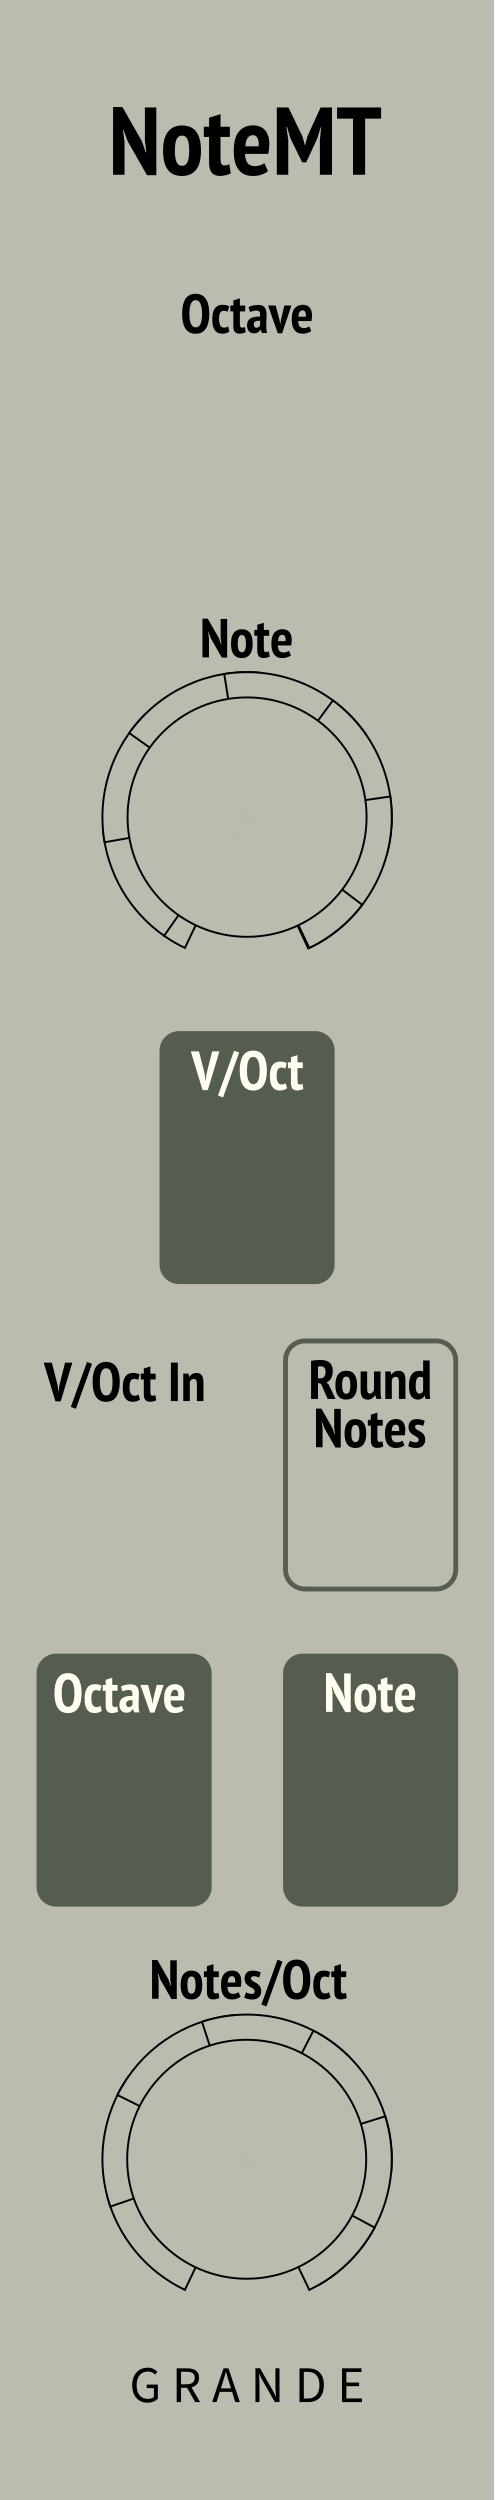
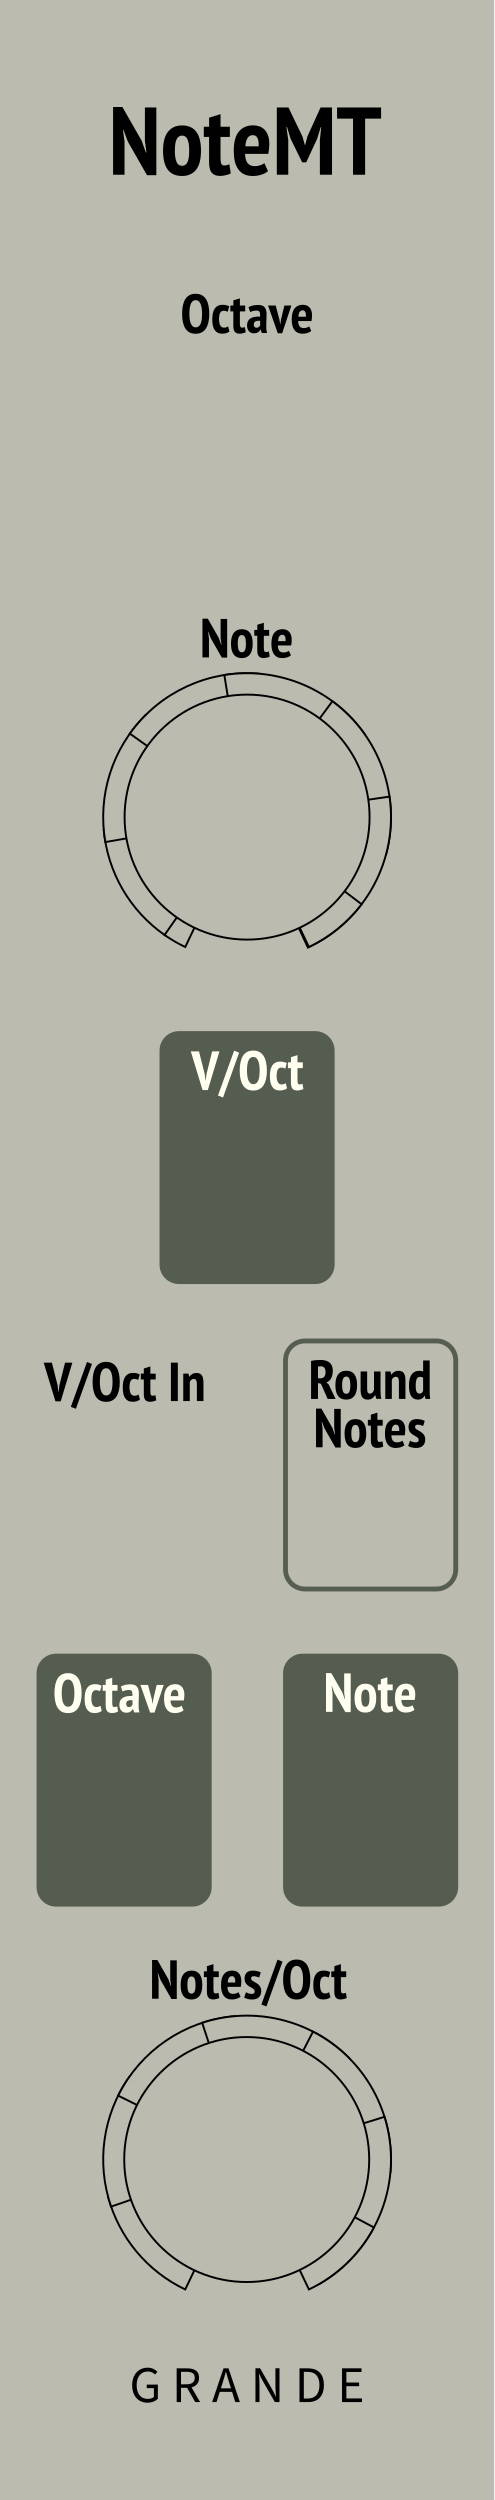
<svg xmlns="http://www.w3.org/2000/svg" id="svg8" version="1.1" viewBox="0 0 25.4 128.5" height="128.5mm" width="25.4mm">
  <defs id="defs2" />
  <g transform="translate(0,-168.5)" id="layer1" style="display:inline">
    <rect style="display:inline;opacity:1;fill:#bbbbb0;fill-opacity:1;stroke:none;stroke-width:1.131;stroke-miterlimit:4;stroke-dasharray:none" id="rect838" width="25.4" height="128.5" x="-1.3877788e-16" y="168.5" />
    <rect rx="1" ry="1" y="221.5" x="8.2" height="13" width="9" id="rect912" style="fill:#555d50;fill-opacity:1;stroke:none;stroke-width:0.829;stroke-opacity:0.25" />
    <text xml:space="preserve" style="font-weight:bold;font-stretch:condensed;font-size:2.822px;line-height:1.25;font-family:'PT Sans Narrow';-inkscape-font-specification:'PT Sans Narrow, Bold Condensed';stroke-width:0.265" x="2.053" y="233.737" id="text64">
      <tspan id="tspan62" x="2.053" y="233.737" style="stroke-width:0.265" />
    </text>
    <rect rx="1" ry="1" y="253.5" x="1.88" height="13" width="9" id="rect919" style="fill:#555d50;fill-opacity:1;stroke:none;stroke-width:0.829;stroke-opacity:0.25" />
    <g aria-label="Octave" id="text944" style="font-weight:bold;font-stretch:condensed;font-size:2.822px;line-height:1.25;font-family:'PT Sans Narrow';-inkscape-font-specification:'PT Sans Narrow, Bold Condensed';text-align:center;text-anchor:middle;stroke-width:0.265" transform="translate(7.62,1.36146)">
      <path d="m 1.741,183.266 q 0,-0.502 0.172,-0.765 0.172,-0.262 0.525,-0.262 0.183,0 0.316,0.073 0.133,0.071 0.217,0.206 0.085,0.133 0.124,0.325 0.042,0.189 0.042,0.423 0,0.502 -0.178,0.765 -0.175,0.262 -0.522,0.262 -0.186,0 -0.319,-0.071 -0.13,-0.073 -0.214,-0.206 -0.085,-0.135 -0.124,-0.325 -0.04,-0.192 -0.04,-0.426 z m 0.373,0 q 0,0.15 0.017,0.279 0.017,0.127 0.056,0.22 0.04,0.093 0.099,0.147 0.062,0.054 0.152,0.054 0.164,0 0.246,-0.167 0.082,-0.167 0.082,-0.533 0,-0.144 -0.017,-0.271 -0.017,-0.13 -0.056,-0.223 -0.037,-0.096 -0.099,-0.15 -0.062,-0.056 -0.155,-0.056 -0.325,0 -0.325,0.7 z" style="stroke-width:0.265" id="path974" />
      <path d="m 4.174,184.177 q -0.071,0.056 -0.169,0.085 -0.099,0.028 -0.198,0.028 -0.144,0 -0.243,-0.051 -0.096,-0.054 -0.158,-0.15 -0.062,-0.099 -0.09,-0.234 -0.025,-0.138 -0.025,-0.308 0,-0.37 0.133,-0.556 0.133,-0.186 0.389,-0.186 0.127,0 0.206,0.023 0.082,0.023 0.144,0.056 l -0.079,0.279 q -0.051,-0.025 -0.099,-0.037 -0.045,-0.014 -0.11,-0.014 -0.119,0 -0.178,0.104 -0.059,0.102 -0.059,0.33 0,0.192 0.059,0.313 0.062,0.121 0.195,0.121 0.071,0 0.119,-0.017 0.051,-0.02 0.093,-0.048 z" style="stroke-width:0.265" id="path976" />
      <path d="m 4.219,182.843 h 0.155 v -0.265 l 0.336,-0.104 v 0.37 h 0.274 v 0.299 H 4.71 v 0.615 q 0,0.121 0.023,0.172 0.025,0.051 0.087,0.051 0.042,0 0.076,-0.008 0.034,-0.008 0.073,-0.025 l 0.042,0.268 q -0.062,0.031 -0.144,0.051 -0.082,0.023 -0.172,0.023 -0.161,0 -0.243,-0.093 -0.079,-0.093 -0.079,-0.313 v -0.739 H 4.219 Z" style="stroke-width:0.265" id="path978" />
      <path d="m 5.153,182.927 q 0.085,-0.051 0.212,-0.082 0.127,-0.031 0.288,-0.031 0.24,0 0.333,0.124 0.096,0.124 0.096,0.353 0,0.133 -0.008,0.262 -0.006,0.127 -0.008,0.251 -0.003,0.121 0.003,0.237 0.008,0.113 0.04,0.214 H 5.834 l -0.054,-0.172 h -0.011 q -0.045,0.082 -0.127,0.135 -0.082,0.054 -0.206,0.054 -0.167,0 -0.262,-0.11 -0.096,-0.113 -0.096,-0.299 0,-0.254 0.181,-0.361 0.181,-0.107 0.488,-0.09 0.014,-0.164 -0.023,-0.237 -0.034,-0.073 -0.15,-0.073 -0.085,0 -0.175,0.02 -0.09,0.02 -0.161,0.056 z m 0.404,1.058 q 0.076,0 0.124,-0.037 0.048,-0.04 0.071,-0.085 v -0.234 q -0.065,-0.008 -0.124,-0.003 -0.059,0.006 -0.104,0.025 -0.045,0.02 -0.073,0.059 -0.025,0.037 -0.025,0.096 0,0.087 0.034,0.133 0.037,0.045 0.099,0.045 z" style="stroke-width:0.265" id="path980" />
      <path d="m 6.745,183.579 0.034,0.223 h 0.011 l 0.031,-0.226 0.175,-0.734 h 0.361 l -0.474,1.425 H 6.658 L 6.158,182.843 h 0.392 z" style="stroke-width:0.265" id="path982" />
      <path d="m 8.379,184.149 q -0.071,0.062 -0.192,0.102 -0.121,0.04 -0.254,0.04 -0.147,0 -0.254,-0.051 -0.104,-0.051 -0.172,-0.147 -0.068,-0.096 -0.102,-0.231 -0.031,-0.138 -0.031,-0.313 0,-0.381 0.15,-0.562 0.152,-0.183 0.421,-0.183 0.09,0 0.175,0.028 0.085,0.025 0.15,0.09 0.068,0.062 0.107,0.169 0.042,0.104 0.042,0.265 0,0.062 -0.008,0.133 -0.006,0.071 -0.02,0.152 H 7.705 q 0.006,0.175 0.073,0.268 0.068,0.093 0.217,0.093 0.09,0 0.164,-0.028 0.076,-0.028 0.116,-0.059 z m -0.44,-1.058 q -0.107,0 -0.161,0.087 -0.054,0.085 -0.062,0.24 H 8.105 q 0.008,-0.161 -0.034,-0.243 -0.042,-0.085 -0.133,-0.085 z" style="stroke-width:0.265" id="path984" />
    </g>
    <g transform="translate(7.62,4.29391)" aria-label="Note" id="text948" style="font-weight:bold;font-stretch:condensed;font-size:2.822px;line-height:1.25;font-family:'PT Sans Narrow';-inkscape-font-specification:'PT Sans Narrow, Bold Condensed';text-align:center;text-anchor:middle;stroke-width:0.265">
      <path d="m 3.22,197.025 -0.13,-0.347 h -0.014 l 0.045,0.341 v 0.976 H 2.786 v -1.99 h 0.274 l 0.567,0.993 0.121,0.341 h 0.017 l -0.045,-0.336 v -0.985 h 0.336 v 1.99 H 3.782 Z" style="stroke-width:0.265" id="path987" />
      <path d="m 4.253,197.29 q 0,-0.375 0.147,-0.559 0.147,-0.183 0.409,-0.183 0.282,0 0.421,0.186 0.138,0.186 0.138,0.556 0,0.378 -0.147,0.562 -0.147,0.181 -0.412,0.181 -0.556,0 -0.556,-0.742 z m 0.347,0 q 0,0.212 0.048,0.327 0.048,0.116 0.161,0.116 0.107,0 0.158,-0.099 0.054,-0.102 0.054,-0.344 0,-0.217 -0.048,-0.33 -0.048,-0.113 -0.164,-0.113 -0.099,0 -0.155,0.102 -0.054,0.099 -0.054,0.341 z" style="stroke-width:0.265" id="path989" />
      <path d="m 5.45,196.585 h 0.155 v -0.265 l 0.336,-0.104 v 0.37 h 0.274 v 0.299 H 5.941 v 0.615 q 0,0.121 0.023,0.172 0.025,0.051 0.087,0.051 0.042,0 0.076,-0.008 0.034,-0.008 0.073,-0.025 l 0.042,0.268 q -0.062,0.031 -0.144,0.051 -0.082,0.023 -0.172,0.023 -0.161,0 -0.243,-0.093 -0.079,-0.093 -0.079,-0.313 V 196.884 H 5.45 Z" style="stroke-width:0.265" id="path991" />
      <path d="m 7.335,197.891 q -0.071,0.062 -0.192,0.102 -0.121,0.04 -0.254,0.04 -0.147,0 -0.254,-0.051 -0.104,-0.051 -0.172,-0.147 -0.068,-0.096 -0.102,-0.231 -0.031,-0.138 -0.031,-0.313 0,-0.381 0.15,-0.562 0.152,-0.183 0.421,-0.183 0.09,0 0.175,0.028 0.085,0.025 0.15,0.09 0.068,0.062 0.107,0.169 0.042,0.104 0.042,0.265 0,0.062 -0.008,0.133 -0.006,0.071 -0.02,0.152 H 6.66 q 0.006,0.175 0.073,0.268 0.068,0.093 0.217,0.093 0.09,0 0.164,-0.028 0.076,-0.028 0.116,-0.059 z M 6.895,196.833 q -0.107,0 -0.161,0.087 -0.054,0.085 -0.062,0.24 h 0.389 q 0.008,-0.161 -0.034,-0.243 -0.042,-0.085 -0.133,-0.085 z" style="stroke-width:0.265" id="path993" />
    </g>
    <g aria-label="Octave" id="text960" style="font-weight:bold;font-stretch:condensed;font-size:2.822px;line-height:1.25;font-family:'PT Sans Narrow';-inkscape-font-specification:'PT Sans Narrow, Bold Condensed';text-align:center;text-anchor:middle;fill:#fffff0;fill-opacity:1;stroke-width:0.265" transform="translate(1.058334,18.0099)">
      <path d="m 1.741,237.517 q 0,-0.502 0.172,-0.765 0.172,-0.262 0.525,-0.262 0.183,0 0.316,0.073 0.133,0.07 0.217,0.206 0.085,0.133 0.124,0.325 0.042,0.189 0.042,0.423 0,0.502 -0.178,0.765 -0.175,0.262 -0.522,0.262 -0.186,0 -0.319,-0.07 -0.13,-0.073 -0.214,-0.206 -0.085,-0.135 -0.124,-0.325 -0.04,-0.192 -0.04,-0.426 z m 0.373,0 q 0,0.15 0.017,0.279 0.017,0.127 0.056,0.22 0.04,0.093 0.099,0.147 0.062,0.054 0.152,0.054 0.164,0 0.246,-0.167 0.082,-0.167 0.082,-0.533 0,-0.144 -0.017,-0.271 -0.017,-0.13 -0.056,-0.223 -0.037,-0.096 -0.099,-0.15 -0.062,-0.056 -0.155,-0.056 -0.325,0 -0.325,0.7 z" style="fill:#fffff0;fill-opacity:1;stroke-width:0.265" id="path1012" />
      <path d="m 4.174,238.429 q -0.071,0.057 -0.169,0.085 -0.099,0.028 -0.198,0.028 -0.144,0 -0.243,-0.051 -0.096,-0.054 -0.158,-0.15 -0.062,-0.099 -0.09,-0.234 -0.025,-0.138 -0.025,-0.308 0,-0.37 0.133,-0.556 0.133,-0.186 0.389,-0.186 0.127,0 0.206,0.023 0.082,0.023 0.144,0.056 l -0.079,0.279 q -0.051,-0.025 -0.099,-0.037 -0.045,-0.014 -0.11,-0.014 -0.119,0 -0.178,0.104 -0.059,0.102 -0.059,0.33 0,0.192 0.059,0.313 0.062,0.121 0.195,0.121 0.071,0 0.119,-0.017 0.051,-0.02 0.093,-0.048 z" style="fill:#fffff0;fill-opacity:1;stroke-width:0.265" id="path1014" />
      <path d="m 4.219,237.094 h 0.155 v -0.265 l 0.336,-0.104 v 0.37 h 0.274 v 0.299 H 4.71 v 0.615 q 0,0.121 0.023,0.172 0.025,0.051 0.087,0.051 0.042,0 0.076,-0.008 0.034,-0.008 0.073,-0.025 l 0.042,0.268 q -0.062,0.031 -0.144,0.051 -0.082,0.023 -0.172,0.023 -0.161,0 -0.243,-0.093 -0.079,-0.093 -0.079,-0.313 v -0.739 H 4.219 Z" style="fill:#fffff0;fill-opacity:1;stroke-width:0.265" id="path1016" />
      <path d="m 5.153,237.179 q 0.085,-0.051 0.212,-0.082 0.127,-0.031 0.288,-0.031 0.24,0 0.333,0.124 0.096,0.124 0.096,0.353 0,0.133 -0.008,0.262 -0.006,0.127 -0.008,0.251 -0.003,0.121 0.003,0.237 0.008,0.113 0.04,0.214 H 5.834 l -0.054,-0.172 h -0.011 q -0.045,0.082 -0.127,0.135 -0.082,0.054 -0.206,0.054 -0.167,0 -0.262,-0.11 -0.096,-0.113 -0.096,-0.299 0,-0.254 0.181,-0.361 0.181,-0.107 0.488,-0.09 0.014,-0.164 -0.023,-0.237 -0.034,-0.073 -0.15,-0.073 -0.085,0 -0.175,0.02 -0.09,0.02 -0.161,0.056 z m 0.404,1.058 q 0.076,0 0.124,-0.037 0.048,-0.04 0.071,-0.085 v -0.234 q -0.065,-0.008 -0.124,-0.003 -0.059,0.006 -0.104,0.025 -0.045,0.02 -0.073,0.059 -0.025,0.037 -0.025,0.096 0,0.087 0.034,0.133 0.037,0.045 0.099,0.045 z" style="fill:#fffff0;fill-opacity:1;stroke-width:0.265" id="path1018" />
      <path d="m 6.745,237.831 0.034,0.223 h 0.011 l 0.031,-0.226 0.175,-0.734 h 0.361 l -0.474,1.425 H 6.658 l -0.5,-1.425 h 0.392 z" style="fill:#fffff0;fill-opacity:1;stroke-width:0.265" id="path1020" />
      <path d="m 8.379,238.401 q -0.071,0.062 -0.192,0.102 -0.121,0.04 -0.254,0.04 -0.147,0 -0.254,-0.051 -0.104,-0.051 -0.172,-0.147 -0.068,-0.096 -0.102,-0.231 -0.031,-0.138 -0.031,-0.313 0,-0.381 0.15,-0.562 0.152,-0.183 0.421,-0.183 0.09,0 0.175,0.028 0.085,0.025 0.15,0.09 0.068,0.062 0.107,0.169 0.042,0.104 0.042,0.265 0,0.062 -0.008,0.133 -0.006,0.07 -0.02,0.152 H 7.705 q 0.006,0.175 0.073,0.268 0.068,0.093 0.217,0.093 0.09,0 0.164,-0.028 0.076,-0.028 0.116,-0.059 z m -0.44,-1.058 q -0.107,0 -0.161,0.087 -0.054,0.085 -0.062,0.24 H 8.105 q 0.008,-0.161 -0.034,-0.243 -0.042,-0.085 -0.133,-0.085 z" style="fill:#fffff0;fill-opacity:1;stroke-width:0.265" id="path1022" />
    </g>
-     <path transform="rotate(90)" id="path990" style="display:inline;opacity:0.994;fill:#bbbbb0;fill-opacity:1;stroke:#000000;stroke-width:0.1;stroke-miterlimit:4;stroke-dasharray:none;stroke-opacity:1;stop-color:#000000" d="m 216.634,-8.483 a 7.449,7.436 0 0 1 -5.486,3.191 l -0.649,-7.408 z" />
-     <path style="display:inline;opacity:0.994;fill:#bbbbb0;fill-opacity:1;stroke:#000000;stroke-width:0.1;stroke-miterlimit:4;stroke-dasharray:none;stroke-opacity:1;stop-color:#000000" id="path988" transform="rotate(90)" d="m 211.792,-5.376 a 7.449,7.436 0 0 1 -6.56,-2.065 l 5.267,-5.258 z" />
-     <path style="display:inline;opacity:0.994;fill:#bbbbb0;fill-opacity:1;stroke:#000000;stroke-width:0.1;stroke-miterlimit:4;stroke-dasharray:none;stroke-opacity:1;stop-color:#000000" id="path992" transform="rotate(90)" d="m 217.224,-9.504 a 7.449,7.436 0 0 1 -0.624,1.069 l -6.102,-4.265 z" />
-     <path transform="rotate(90)" id="path985" style="display:inline;opacity:0.994;fill:#bbbbb0;fill-opacity:1;stroke:#000000;stroke-width:0.1;stroke-miterlimit:4;stroke-dasharray:none;stroke-opacity:1;stop-color:#000000" d="m 206.178,-6.642 a 7.449,7.436 0 0 1 -3.1,-6.706 l 7.42,0.648 z" />
-     <path transform="rotate(90)" id="path938" style="display:inline;opacity:0.994;fill:#bbbbb0;fill-opacity:1;stroke:#000000;stroke-width:0.1;stroke-miterlimit:4;stroke-dasharray:none;stroke-opacity:1;stop-color:#000000" d="m 203.144,-11.525 a 7.449,7.436 0 0 1 3.083,-7.267 l 4.272,6.092 z" />
-     <path style="display:inline;opacity:0.994;fill:#bbbbb0;fill-opacity:1;stroke:#000000;stroke-width:0.1;stroke-miterlimit:4;stroke-dasharray:none;stroke-opacity:1;stop-color:#000000" id="path940" transform="rotate(90)" d="m 204.501,-17.109 a 7.449,7.436 0 0 1 7.926,-2.774 l -1.928,7.183 z" />
-     <path transform="rotate(90)" id="path942" style="display:inline;opacity:0.994;fill:#bbbbb0;fill-opacity:1;stroke:#000000;stroke-width:0.1;stroke-miterlimit:4;stroke-dasharray:none;stroke-opacity:1;stop-color:#000000" d="m 209.439,-20.061 a 7.449,7.436 0 0 1 7.811,4.218 l -6.751,3.143 z" />
    <rect style="fill:#555d50;fill-opacity:1;stroke:none;stroke-width:0.829;stroke-opacity:0.25" id="rect1006" width="9" height="13" x="14.55" y="253.5" ry="1" rx="1" />
    <g aria-label="Note" id="text964" style="font-weight:bold;font-stretch:condensed;font-size:2.822px;line-height:1.25;font-family:'PT Sans Narrow';-inkscape-font-specification:'PT Sans Narrow, Bold Condensed';text-align:center;text-anchor:middle;fill:#fffff0;fill-opacity:1;stroke-width:0.265" transform="translate(13.97,4.47002)">
      <path d="m 3.22,251.049 -0.13,-0.347 h -0.014 l 0.045,0.341 v 0.976 H 2.786 v -1.99 h 0.274 l 0.567,0.993 0.121,0.341 h 0.017 l -0.045,-0.336 v -0.985 h 0.336 v 1.99 H 3.782 Z" style="fill:#fffff0;fill-opacity:1;stroke-width:0.265" id="path1025" />
      <path d="m 4.253,251.314 q 0,-0.375 0.147,-0.559 0.147,-0.183 0.409,-0.183 0.282,0 0.421,0.186 0.138,0.186 0.138,0.556 0,0.378 -0.147,0.562 -0.147,0.181 -0.412,0.181 -0.556,0 -0.556,-0.742 z m 0.347,0 q 0,0.212 0.048,0.327 0.048,0.116 0.161,0.116 0.107,0 0.158,-0.099 0.054,-0.102 0.054,-0.344 0,-0.217 -0.048,-0.33 -0.048,-0.113 -0.164,-0.113 -0.099,0 -0.155,0.102 -0.054,0.099 -0.054,0.341 z" style="fill:#fffff0;fill-opacity:1;stroke-width:0.265" id="path1027" />
      <path d="m 5.45,250.609 h 0.155 v -0.265 l 0.336,-0.104 v 0.37 h 0.274 v 0.299 H 5.941 v 0.615 q 0,0.121 0.023,0.172 0.025,0.051 0.087,0.051 0.042,0 0.076,-0.008 0.034,-0.008 0.073,-0.025 l 0.042,0.268 q -0.062,0.031 -0.144,0.051 -0.082,0.023 -0.172,0.023 -0.161,0 -0.243,-0.093 -0.079,-0.093 -0.079,-0.313 v -0.739 H 5.45 Z" style="fill:#fffff0;fill-opacity:1;stroke-width:0.265" id="path1029" />
      <path d="m 7.335,251.915 q -0.071,0.062 -0.192,0.102 -0.121,0.04 -0.254,0.04 -0.147,0 -0.254,-0.051 -0.104,-0.051 -0.172,-0.147 -0.068,-0.096 -0.102,-0.231 -0.031,-0.138 -0.031,-0.313 0,-0.381 0.15,-0.562 0.152,-0.183 0.421,-0.183 0.09,0 0.175,0.028 0.085,0.025 0.15,0.09 0.068,0.062 0.107,0.169 0.042,0.104 0.042,0.265 0,0.062 -0.008,0.133 -0.006,0.07 -0.02,0.152 H 6.66 q 0.006,0.175 0.073,0.268 0.068,0.093 0.217,0.093 0.09,0 0.164,-0.028 0.076,-0.028 0.116,-0.059 z m -0.44,-1.058 q -0.107,0 -0.161,0.087 -0.054,0.085 -0.062,0.24 h 0.389 q 0.008,-0.161 -0.034,-0.243 -0.042,-0.085 -0.133,-0.085 z" style="fill:#fffff0;fill-opacity:1;stroke-width:0.265" id="path1031" />
    </g>
    <g aria-label="Notes/Oct" id="text1191" style="font-weight:bold;font-stretch:condensed;font-size:2.822px;line-height:1.25;font-family:'PT Sans Narrow';-inkscape-font-specification:'PT Sans Narrow, Bold Condensed';text-align:center;text-anchor:middle;display:inline;stroke-width:0.265" transform="translate(-12.6037,203.5622)">
      <path d="m 20.854,66.703 -0.13,-0.347 h -0.014 l 0.045,0.341 v 0.976 H 20.42 v -1.99 h 0.274 l 0.567,0.993 0.121,0.341 h 0.017 L 21.354,66.683 v -0.985 h 0.336 v 1.99 h -0.274 z" style="stroke-width:0.265" id="path1212" />
      <path d="m 21.887,66.969 q 0,-0.375 0.147,-0.559 0.147,-0.183 0.409,-0.183 0.282,0 0.421,0.186 0.138,0.186 0.138,0.556 0,0.378 -0.147,0.562 -0.147,0.181 -0.412,0.181 -0.556,0 -0.556,-0.742 z m 0.347,0 q 0,0.212 0.048,0.327 0.048,0.116 0.161,0.116 0.107,0 0.158,-0.099 0.054,-0.102 0.054,-0.344 0,-0.217 -0.048,-0.33 -0.048,-0.113 -0.164,-0.113 -0.099,0 -0.155,0.102 -0.054,0.099 -0.054,0.341 z" style="stroke-width:0.265" id="path1214" />
      <path d="m 23.084,66.263 h 0.155 v -0.265 l 0.336,-0.104 v 0.37 h 0.274 v 0.299 H 23.575 v 0.615 q 0,0.121 0.023,0.172 0.025,0.051 0.087,0.051 0.042,0 0.076,-0.009 0.034,-0.009 0.073,-0.025 l 0.042,0.268 q -0.062,0.031 -0.144,0.051 -0.082,0.023 -0.172,0.023 -0.161,0 -0.243,-0.093 -0.079,-0.093 -0.079,-0.313 v -0.739 h -0.155 z" style="stroke-width:0.265" id="path1216" />
      <path d="m 24.969,67.57 q -0.071,0.062 -0.192,0.102 -0.121,0.04 -0.254,0.04 -0.147,0 -0.254,-0.051 -0.104,-0.051 -0.172,-0.147 -0.068,-0.096 -0.102,-0.231 -0.031,-0.138 -0.031,-0.313 0,-0.381 0.15,-0.562 0.152,-0.183 0.421,-0.183 0.09,0 0.175,0.028 0.085,0.025 0.15,0.09 0.068,0.062 0.107,0.169 0.042,0.104 0.042,0.265 0,0.062 -0.009,0.133 -0.006,0.071 -0.02,0.152 h -0.686 q 0.006,0.175 0.073,0.268 0.068,0.093 0.217,0.093 0.09,0 0.164,-0.028 0.076,-0.028 0.116,-0.059 z m -0.44,-1.058 q -0.107,0 -0.161,0.087 -0.054,0.085 -0.062,0.24 h 0.389 q 0.009,-0.161 -0.034,-0.243 -0.042,-0.085 -0.133,-0.085 z" style="stroke-width:0.265" id="path1218" />
      <path d="m 25.697,67.299 q 0,-0.059 -0.04,-0.099 -0.037,-0.042 -0.096,-0.076 -0.059,-0.037 -0.127,-0.073 -0.065,-0.037 -0.124,-0.09 -0.059,-0.054 -0.099,-0.13 -0.037,-0.076 -0.037,-0.192 0,-0.198 0.107,-0.305 0.107,-0.107 0.316,-0.107 0.124,0 0.234,0.028 0.11,0.025 0.175,0.065 l -0.079,0.26 q -0.054,-0.023 -0.13,-0.042 -0.076,-0.023 -0.15,-0.023 -0.138,0 -0.138,0.116 0,0.054 0.037,0.09 0.04,0.034 0.099,0.068 0.059,0.034 0.124,0.071 0.068,0.037 0.127,0.093 0.059,0.054 0.096,0.133 0.04,0.079 0.04,0.195 0,0.195 -0.119,0.313 -0.119,0.119 -0.353,0.119 -0.116,0 -0.229,-0.028 -0.11,-0.028 -0.178,-0.073 l 0.093,-0.271 q 0.059,0.034 0.135,0.059 0.079,0.025 0.164,0.025 0.065,0 0.107,-0.028 0.042,-0.031 0.042,-0.096 z" style="stroke-width:0.265" id="path1220" />
      <path d="m 26.868,65.665 0.257,0.099 -0.827,2.306 -0.26,-0.099 z" style="stroke-width:0.265" id="path1222" />
      <path d="m 27.156,66.686 q 0,-0.502 0.172,-0.765 0.172,-0.262 0.525,-0.262 0.183,0 0.316,0.073 0.133,0.071 0.217,0.206 0.085,0.133 0.124,0.325 0.042,0.189 0.042,0.423 0,0.502 -0.178,0.765 -0.175,0.262 -0.522,0.262 -0.186,0 -0.319,-0.071 -0.13,-0.073 -0.214,-0.206 -0.085,-0.135 -0.124,-0.325 -0.04,-0.192 -0.04,-0.426 z m 0.373,0 q 0,0.15 0.017,0.279 0.017,0.127 0.056,0.22 0.04,0.093 0.099,0.147 0.062,0.054 0.152,0.054 0.164,0 0.246,-0.167 0.082,-0.167 0.082,-0.533 0,-0.144 -0.017,-0.271 -0.017,-0.13 -0.056,-0.223 -0.037,-0.096 -0.099,-0.15 -0.062,-0.056 -0.155,-0.056 -0.325,0 -0.325,0.7 z" style="stroke-width:0.265" id="path1224" />
      <path d="m 29.589,67.598 q -0.071,0.056 -0.169,0.085 -0.099,0.028 -0.198,0.028 -0.144,0 -0.243,-0.051 -0.096,-0.054 -0.158,-0.15 -0.062,-0.099 -0.09,-0.234 -0.025,-0.138 -0.025,-0.308 0,-0.37 0.133,-0.556 0.133,-0.186 0.389,-0.186 0.127,0 0.206,0.023 0.082,0.023 0.144,0.056 l -0.079,0.279 q -0.051,-0.025 -0.099,-0.037 -0.045,-0.014 -0.11,-0.014 -0.119,0 -0.178,0.104 -0.059,0.102 -0.059,0.33 0,0.192 0.059,0.313 0.062,0.121 0.195,0.121 0.071,0 0.119,-0.017 0.051,-0.02 0.093,-0.048 z" style="stroke-width:0.265" id="path1226" />
      <path d="m 29.634,66.263 h 0.155 v -0.265 l 0.336,-0.104 v 0.37 h 0.274 v 0.299 h -0.274 v 0.615 q 0,0.121 0.023,0.172 0.025,0.051 0.087,0.051 0.042,0 0.076,-0.009 0.034,-0.009 0.073,-0.025 l 0.042,0.268 q -0.062,0.031 -0.144,0.051 -0.082,0.023 -0.172,0.023 -0.161,0 -0.243,-0.093 -0.079,-0.093 -0.079,-0.313 v -0.739 h -0.155 z" style="stroke-width:0.265" id="path1228" />
    </g>
    <g aria-label="NoteMT" id="text1034" style="font-weight:bold;font-stretch:condensed;font-size:4.939px;line-height:1.25;font-family:'PT Sans Narrow';-inkscape-font-specification:'PT Sans Narrow, Bold Condensed';text-align:center;text-anchor:middle;stroke-width:0.265" transform="translate(8.512511,-1.21211)">
      <path d="m -1.939,176.995 -0.227,-0.607 h -0.025 l 0.079,0.598 v 1.709 H -2.7 v -3.482 h 0.479 l 0.993,1.738 0.212,0.598 h 0.03 l -0.079,-0.588 v -1.724 h 0.588 v 3.482 h -0.479 z" style="stroke-width:0.265" id="path1036" />
      <path d="m -0.132,177.459 q 0,-0.657 0.257,-0.978 0.257,-0.321 0.716,-0.321 0.494,0 0.736,0.326 0.242,0.326 0.242,0.973 0,0.662 -0.257,0.983 -0.257,0.316 -0.721,0.316 -0.973,0 -0.973,-1.299 z m 0.607,0 q 0,0.37 0.084,0.573 0.084,0.202 0.282,0.202 0.188,0 0.277,-0.173 0.094,-0.178 0.094,-0.603 0,-0.38 -0.084,-0.578 -0.084,-0.198 -0.286,-0.198 -0.173,0 -0.272,0.178 -0.094,0.173 -0.094,0.598 z" style="stroke-width:0.265" id="path1038" />
      <path d="m 1.963,176.225 h 0.272 v -0.464 l 0.588,-0.183 v 0.647 h 0.479 v 0.524 H 2.822 v 1.077 q 0,0.212 0.04,0.301 0.044,0.089 0.153,0.089 0.074,0 0.133,-0.015 0.059,-0.015 0.128,-0.044 l 0.074,0.469 q -0.109,0.054 -0.252,0.089 -0.143,0.04 -0.301,0.04 -0.282,0 -0.425,-0.163 -0.138,-0.163 -0.138,-0.548 v -1.294 H 1.963 Z" style="stroke-width:0.265" id="path1040" />
      <path d="m 5.262,178.511 q -0.123,0.109 -0.336,0.178 -0.212,0.069 -0.445,0.069 -0.257,0 -0.445,-0.089 -0.183,-0.089 -0.301,-0.257 -0.119,-0.168 -0.178,-0.405 -0.054,-0.242 -0.054,-0.548 0,-0.667 0.262,-0.983 0.267,-0.321 0.736,-0.321 0.158,0 0.306,0.049 0.148,0.044 0.262,0.158 0.119,0.109 0.188,0.296 0.074,0.183 0.074,0.464 0,0.109 -0.015,0.232 -0.01,0.123 -0.035,0.267 H 4.081 q 0.01,0.306 0.128,0.469 0.119,0.163 0.38,0.163 0.158,0 0.286,-0.049 0.133,-0.049 0.202,-0.104 z M 4.491,176.659 q -0.188,0 -0.282,0.153 -0.094,0.148 -0.109,0.42 H 4.783 Q 4.797,176.951 4.723,176.807 4.649,176.659 4.491,176.659 Z" style="stroke-width:0.265" id="path1042" />
      <path d="m 7.929,176.911 0.069,-0.662 H 7.973 l -0.183,0.593 -0.563,1.215 H 7.02 L 6.422,176.837 6.24,176.239 h -0.03 l 0.094,0.667 v 1.788 H 5.716 v -3.457 h 0.598 l 0.721,1.496 0.119,0.43 h 0.02 l 0.114,-0.44 0.677,-1.487 h 0.588 v 3.457 H 7.929 Z" style="stroke-width:0.265" id="path1044" />
      <path d="m 11.075,175.81 h -0.82 v 2.884 H 9.633 v -2.884 H 8.813 v -0.573 h 2.262 z" style="stroke-width:0.265" id="path1046" />
    </g>
    <g aria-label="GRANDE" id="text2533" style="font-size:1.764px;line-height:1.25;font-family:'Source Sans Pro';-inkscape-font-specification:'Source Sans Pro, Normal';text-align:center;letter-spacing:0.37px;text-anchor:middle;stroke-width:0.176" transform="matrix(1.5,0,0,1.5,-23.14447,106.8359)">
      <path d="m 20.481,123.442 c 0.155,0 0.282,-0.056 0.358,-0.134 v -0.487 h -0.381 v 0.122 h 0.245 v 0.302 c -0.046,0.042 -0.125,0.067 -0.208,0.067 -0.247,0 -0.383,-0.182 -0.383,-0.473 0,-0.288 0.148,-0.466 0.381,-0.466 0.116,0 0.191,0.044 0.249,0.104 l 0.081,-0.092 c -0.067,-0.072 -0.173,-0.143 -0.333,-0.143 -0.307,0 -0.531,0.228 -0.531,0.6 0,0.377 0.217,0.6 0.522,0.6 z" style="stroke-width:0.176" id="path2535" />
      <path d="m 21.484,123.421 h 0.148 v -0.489 h 0.208 l 0.279,0.489 h 0.168 l -0.295,-0.504 c 0.157,-0.041 0.259,-0.146 0.259,-0.326 0,-0.242 -0.169,-0.326 -0.406,-0.326 h -0.362 z m 0.148,-0.609 v -0.429 h 0.192 c 0.18,0 0.279,0.055 0.279,0.206 0,0.148 -0.099,0.222 -0.279,0.222 z" style="stroke-width:0.176" id="path2537" />
      <path d="m 23.054,122.775 c 0.041,-0.129 0.078,-0.256 0.113,-0.39 h 0.007 c 0.037,0.134 0.074,0.261 0.116,0.39 l 0.055,0.175 h -0.346 z m -0.355,0.646 h 0.15 L 22.961,123.07 h 0.422 l 0.109,0.351 h 0.157 l -0.39,-1.157 H 23.089 Z" style="stroke-width:0.176" id="path2539" />
      <path d="m 24.183,123.421 h 0.139 v -0.609 c 0,-0.12 -0.011,-0.245 -0.019,-0.362 h 0.007 c 0.039,0.085 0.081,0.171 0.125,0.249 l 0.413,0.721 h 0.159 v -1.157 h -0.139 v 0.603 c 0,0.12 0.011,0.247 0.019,0.367 h -0.007 c -0.041,-0.085 -0.081,-0.171 -0.125,-0.249 l -0.413,-0.721 h -0.159 z" style="stroke-width:0.176" id="path2541" />
      <path d="m 25.693,123.421 h 0.296 c 0.349,0 0.54,-0.215 0.54,-0.584 0,-0.367 -0.191,-0.573 -0.547,-0.573 h -0.289 z m 0.148,-0.122 v -0.914 h 0.131 c 0.27,0 0.404,0.161 0.404,0.452 0,0.293 -0.134,0.462 -0.404,0.462 z" style="stroke-width:0.176" id="path2543" />
      <path d="m 27.15,123.421 h 0.684 v -0.125 h -0.536 v -0.42 h 0.437 v -0.125 h -0.437 v -0.362 h 0.519 V 122.264 H 27.15 Z" style="stroke-width:0.176" id="path2545" />
    </g>
    <g aria-label="V/Oct" id="text937" style="font-weight:bold;font-stretch:condensed;font-size:2.822px;line-height:1.25;font-family:'PT Sans Narrow';-inkscape-font-specification:'PT Sans Narrow, Bold Condensed';text-align:center;text-anchor:middle;fill:#fffff0;fill-opacity:1;stroke-width:0.265" transform="translate(-14.2492,-0.47641)">
      <path d="m 24.77,224.176 0.04,0.339 h 0.011 l 0.045,-0.341 0.288,-1.157 h 0.375 l -0.598,1.99 h -0.271 l -0.604,-1.99 h 0.421 z" style="fill:#fffff0;fill-opacity:1;stroke-width:0.265" id="path943" />
      <path d="m 26.283,222.982 0.257,0.099 -0.827,2.306 -0.26,-0.099 z" style="fill:#fffff0;fill-opacity:1;stroke-width:0.265" id="path945" />
      <path d="m 26.571,224.004 q 0,-0.502 0.172,-0.765 0.172,-0.262 0.525,-0.262 0.183,0 0.316,0.073 0.133,0.071 0.217,0.206 0.085,0.133 0.124,0.325 0.042,0.189 0.042,0.423 0,0.502 -0.178,0.765 -0.175,0.262 -0.522,0.262 -0.186,0 -0.319,-0.071 -0.13,-0.073 -0.214,-0.206 -0.085,-0.135 -0.124,-0.325 -0.04,-0.192 -0.04,-0.426 z m 0.373,0 q 0,0.15 0.017,0.279 0.017,0.127 0.056,0.22 0.04,0.093 0.099,0.147 0.062,0.054 0.152,0.054 0.164,0 0.246,-0.167 0.082,-0.167 0.082,-0.533 0,-0.144 -0.017,-0.271 -0.017,-0.13 -0.056,-0.223 -0.037,-0.096 -0.099,-0.15 -0.062,-0.057 -0.155,-0.057 -0.325,0 -0.325,0.7 z" style="fill:#fffff0;fill-opacity:1;stroke-width:0.265" id="path947" />
      <path d="m 29.004,224.915 q -0.071,0.056 -0.169,0.085 -0.099,0.028 -0.198,0.028 -0.144,0 -0.243,-0.051 -0.096,-0.054 -0.158,-0.15 -0.062,-0.099 -0.09,-0.234 -0.025,-0.138 -0.025,-0.308 0,-0.37 0.133,-0.556 0.133,-0.186 0.389,-0.186 0.127,0 0.206,0.023 0.082,0.023 0.144,0.056 l -0.079,0.279 q -0.051,-0.025 -0.099,-0.037 -0.045,-0.014 -0.11,-0.014 -0.119,0 -0.178,0.104 -0.059,0.102 -0.059,0.33 0,0.192 0.059,0.313 0.062,0.121 0.195,0.121 0.071,0 0.119,-0.017 0.051,-0.02 0.093,-0.048 z" style="fill:#fffff0;fill-opacity:1;stroke-width:0.265" id="path949" />
      <path d="m 29.049,223.58 h 0.155 v -0.265 l 0.336,-0.104 v 0.37 h 0.274 v 0.299 h -0.274 v 0.615 q 0,0.121 0.023,0.172 0.025,0.051 0.087,0.051 0.042,0 0.076,-0.008 0.034,-0.008 0.073,-0.025 l 0.042,0.268 q -0.062,0.031 -0.144,0.051 -0.082,0.023 -0.172,0.023 -0.161,0 -0.243,-0.093 -0.079,-0.093 -0.079,-0.313 v -0.739 H 29.049 Z" style="fill:#fffff0;fill-opacity:1;stroke-width:0.265" id="path951" />
    </g>
    <g aria-label="V/Oct In" id="text941" style="font-weight:bold;font-stretch:condensed;font-size:2.822px;line-height:1.25;font-family:'PT Sans Narrow';-inkscape-font-specification:'PT Sans Narrow, Bold Condensed';text-align:center;text-anchor:middle;stroke-width:0.265" transform="translate(-16.14554,1.06309)">
      <path d="m 19.105,238.636 0.04,0.339 h 0.011 l 0.045,-0.341 0.288,-1.157 h 0.375 l -0.598,1.99 h -0.271 l -0.604,-1.99 h 0.421 z" style="stroke-width:0.265" id="path955" />
      <path d="m 20.617,237.443 0.257,0.099 -0.827,2.306 -0.26,-0.099 z" style="stroke-width:0.265" id="path957" />
      <path d="m 20.905,238.464 q 0,-0.502 0.172,-0.765 0.172,-0.262 0.525,-0.262 0.183,0 0.316,0.073 0.133,0.07 0.217,0.206 0.085,0.133 0.124,0.325 0.042,0.189 0.042,0.423 0,0.502 -0.178,0.765 -0.175,0.262 -0.522,0.262 -0.186,0 -0.319,-0.07 -0.13,-0.073 -0.214,-0.206 -0.085,-0.135 -0.124,-0.325 -0.04,-0.192 -0.04,-0.426 z m 0.373,0 q 0,0.15 0.017,0.279 0.017,0.127 0.056,0.22 0.04,0.093 0.099,0.147 0.062,0.054 0.152,0.054 0.164,0 0.246,-0.167 0.082,-0.167 0.082,-0.533 0,-0.144 -0.017,-0.271 -0.017,-0.13 -0.056,-0.223 -0.037,-0.096 -0.099,-0.15 -0.062,-0.056 -0.155,-0.056 -0.325,0 -0.325,0.7 z" style="stroke-width:0.265" id="path959" />
      <path d="m 23.338,239.376 q -0.071,0.056 -0.169,0.085 -0.099,0.028 -0.198,0.028 -0.144,0 -0.243,-0.051 -0.096,-0.054 -0.158,-0.15 -0.062,-0.099 -0.09,-0.234 -0.025,-0.138 -0.025,-0.308 0,-0.37 0.133,-0.556 0.133,-0.186 0.389,-0.186 0.127,0 0.206,0.023 0.082,0.023 0.144,0.057 l -0.079,0.279 q -0.051,-0.025 -0.099,-0.037 -0.045,-0.014 -0.11,-0.014 -0.119,0 -0.178,0.104 -0.059,0.102 -0.059,0.33 0,0.192 0.059,0.313 0.062,0.121 0.195,0.121 0.071,0 0.119,-0.017 0.051,-0.02 0.093,-0.048 z" style="stroke-width:0.265" id="path961" />
      <path d="m 23.383,238.041 h 0.155 v -0.265 l 0.336,-0.104 v 0.37 h 0.274 v 0.299 h -0.274 v 0.615 q 0,0.121 0.023,0.172 0.025,0.051 0.087,0.051 0.042,0 0.076,-0.008 0.034,-0.008 0.073,-0.025 l 0.042,0.268 q -0.062,0.031 -0.144,0.051 -0.082,0.023 -0.172,0.023 -0.161,0 -0.243,-0.093 -0.079,-0.093 -0.079,-0.313 v -0.739 h -0.155 z" style="stroke-width:0.265" id="path963" />
      <path d="m 24.93,237.476 h 0.356 v 1.976 h -0.356 z" style="stroke-width:0.265" id="path965" />
      <path d="m 26.265,239.452 v -0.858 q 0,-0.155 -0.037,-0.217 -0.037,-0.062 -0.124,-0.062 -0.073,0 -0.127,0.045 -0.054,0.045 -0.076,0.113 v 0.979 h -0.336 v -1.411 h 0.268 l 0.04,0.164 h 0.009 q 0.051,-0.082 0.138,-0.138 0.087,-0.059 0.229,-0.059 0.085,0 0.15,0.025 0.068,0.025 0.113,0.085 0.045,0.056 0.068,0.155 0.023,0.096 0.023,0.24 v 0.94 z" style="stroke-width:0.265" id="path967" />
    </g>
-     <g transform="translate(-55.31955,216.4862)" style="display:inline" id="g1770">
-       <path style="display:inline;opacity:0.994;fill:#bbbbb0;fill-opacity:1;stroke:#000000;stroke-width:0.1;stroke-miterlimit:4;stroke-dasharray:none;stroke-opacity:1;stop-color:#000000" id="path960-1" transform="rotate(90)" d="m 69.713,-64.823 a 7.436,7.436 0 0 1 -4.789,3.987 l -1.924,-7.183 z" />
-       <path transform="rotate(90)" id="path958-7" style="display:inline;opacity:0.994;fill:#bbbbb0;fill-opacity:1;stroke:#000000;stroke-width:0.1;stroke-miterlimit:4;stroke-dasharray:none;stroke-opacity:1;stop-color:#000000" d="m 65.432,-60.992 a 7.436,7.436 0 0 1 -6.697,-0.936 l 4.265,-6.092 z" />
-       <path style="display:inline;opacity:0.994;fill:#bbbbb0;fill-opacity:1;stroke:#000000;stroke-width:0.1;stroke-miterlimit:4;stroke-dasharray:none;stroke-opacity:1;stop-color:#000000" id="path956-5" transform="rotate(90)" d="m 59.699,-61.356 a 7.436,7.436 0 0 1 -4.106,-6.015 l 7.407,-0.648 z" />
-       <path transform="rotate(90)" id="path954-9" style="display:inline;opacity:0.994;fill:#bbbbb0;fill-opacity:1;stroke:#000000;stroke-width:0.1;stroke-miterlimit:4;stroke-dasharray:none;stroke-opacity:1;stop-color:#000000" d="m 55.935,-65.699 a 7.436,7.436 0 0 1 1.807,-7.579 l 5.258,5.258 z" />
-       <path transform="rotate(90)" id="path962-6" style="display:inline;opacity:0.994;fill:#bbbbb0;fill-opacity:1;stroke:#000000;stroke-width:0.1;stroke-miterlimit:4;stroke-dasharray:none;stroke-opacity:1;stop-color:#000000" d="m 56.391,-71.427 a 7.436,7.436 0 0 1 7.257,-4.001 l -0.648,7.408 z" />
-       <path style="display:inline;opacity:0.994;fill:#bbbbb0;fill-opacity:1;stroke:#000000;stroke-width:0.1;stroke-miterlimit:4;stroke-dasharray:none;stroke-opacity:1;stop-color:#000000" id="path964-2" transform="rotate(90)" d="m 60.792,-75.12 a 7.436,7.436 0 0 1 8.647,3.383 l -6.439,3.718 z" />
-       <path transform="rotate(90)" id="path966-1" style="display:inline;opacity:0.994;fill:#bbbbb0;fill-opacity:1;stroke:#000000;stroke-width:0.1;stroke-miterlimit:4;stroke-dasharray:none;stroke-opacity:1;stop-color:#000000" d="m 66.511,-74.574 a 7.436,7.436 0 0 1 3.202,3.359 l -6.714,3.196 z" />
-       <ellipse ry="6.142" rx="6.143" cy="63" cx="68" id="circle968-7" style="opacity:0.994;fill:#bbbbb0;fill-opacity:1;stroke:#000000;stroke-width:0.1;stroke-miterlimit:4;stroke-dasharray:none;stroke-opacity:1;stop-color:#000000" />
-     </g>
-     <path d="m 215.01,-18.618 a 7.449,7.436 0 0 1 2.215,2.721 l -6.726,3.196 z" style="display:inline;opacity:0.994;fill:#bbbbb0;fill-opacity:1;stroke:#000000;stroke-width:0.1;stroke-miterlimit:4;stroke-dasharray:none;stroke-opacity:1;stop-color:#000000" id="path979" transform="rotate(90)" />
-     <ellipse ry="6.153" rx="6.143" cy="210.5" cx="12.7" id="circle994" style="opacity:0.994;fill:#bbbbb0;fill-opacity:1;stroke:#000000;stroke-width:0.1;stroke-miterlimit:4;stroke-dasharray:none;stroke-opacity:1;stop-color:#000000" />
    <g aria-label="Notes" id="text946" style="font-size:2.822px;line-height:1.25;font-family:'PTQ Sans Narrow';-inkscape-font-specification:'PTQ Sans Narrow, Normal';stroke-width:0.265" transform="translate(-14.1754,1.031135)">
      <path d="m 30.853,240.888 0.562,0.985 h 0.274 v -1.99 h -0.336 v 0.985 l 0.045,0.336 h -0.017 l -0.121,-0.341 -0.567,-0.993 H 30.419 v 1.99 h 0.336 v -0.977 l -0.045,-0.341 h 0.014 z" style="stroke-width:0.265" id="path964" />
      <path d="m 33.001,241.153 c 0,-0.44 -0.144,-0.742 -0.559,-0.742 -0.401,0 -0.556,0.308 -0.556,0.742 0,0.497 0.183,0.742 0.556,0.742 0.404,0 0.559,-0.302 0.559,-0.742 z m -0.768,0 c 0,-0.161 0.017,-0.274 0.054,-0.341 0.037,-0.068 0.087,-0.102 0.155,-0.102 0.076,0 0.13,0.04 0.164,0.113 0.031,0.076 0.048,0.186 0.048,0.33 0,0.164 -0.02,0.277 -0.054,0.344 -0.034,0.068 -0.087,0.099 -0.158,0.099 -0.183,0 -0.209,-0.226 -0.209,-0.443 z" style="stroke-width:0.265" id="path966" />
      <path d="m 33.56,241.892 c 0.119,0 0.234,-0.031 0.316,-0.073 l -0.042,-0.268 c -0.051,0.023 -0.087,0.034 -0.15,0.034 -0.104,0 -0.11,-0.096 -0.11,-0.223 v -0.615 h 0.274 v -0.299 h -0.274 v -0.37 l -0.336,0.104 v 0.265 h -0.155 v 0.299 H 33.238 v 0.739 c 0,0.262 0.079,0.406 0.322,0.406 z" style="stroke-width:0.265" id="path968" />
      <path d="m 34.584,241.607 c -0.214,0 -0.285,-0.144 -0.291,-0.361 h 0.686 c 0.014,-0.093 0.028,-0.183 0.028,-0.285 0,-0.336 -0.15,-0.553 -0.474,-0.553 -0.181,0 -0.319,0.062 -0.421,0.183 -0.102,0.121 -0.15,0.308 -0.15,0.562 0,0.426 0.135,0.742 0.559,0.742 0.172,0 0.353,-0.059 0.446,-0.141 l -0.104,-0.234 c -0.059,0.048 -0.172,0.087 -0.279,0.087 z m 0.11,-0.584 h -0.389 c 0.009,-0.172 0.056,-0.327 0.223,-0.327 0.144,0 0.175,0.158 0.167,0.327 z" style="stroke-width:0.265" id="path970" />
      <path d="m 35.547,241.607 c -0.119,0 -0.226,-0.04 -0.299,-0.085 l -0.093,0.271 c 0.087,0.062 0.254,0.102 0.406,0.102 0.291,0 0.471,-0.152 0.471,-0.432 0,-0.294 -0.203,-0.384 -0.387,-0.491 -0.062,-0.034 -0.135,-0.073 -0.135,-0.158 0,-0.076 0.045,-0.116 0.138,-0.116 0.096,0 0.209,0.037 0.279,0.065 l 0.079,-0.26 c -0.093,-0.054 -0.257,-0.093 -0.409,-0.093 -0.274,0 -0.423,0.144 -0.423,0.412 0,0.294 0.206,0.378 0.387,0.485 0.062,0.037 0.135,0.085 0.135,0.175 0,0.087 -0.065,0.124 -0.15,0.124 z" style="stroke-width:0.265" id="path972" />
    </g>
    <g aria-label="Round" id="text950" style="font-size:2.822px;line-height:1.25;font-family:'PTQ Sans Narrow';-inkscape-font-specification:'PTQ Sans Narrow, Normal';stroke-width:0.265" transform="translate(-14.49396,2.534045)">
      <path d="m 31.601,236.425 c 0,-0.395 -0.251,-0.559 -0.641,-0.559 -0.15,0 -0.35,0.02 -0.477,0.048 v 1.956 h 0.356 v -0.816 l 0.152,0.037 0.344,0.779 h 0.409 l -0.364,-0.756 -0.113,-0.09 c 0.214,-0.076 0.333,-0.294 0.333,-0.598 z m -0.607,-0.231 c 0.164,0 0.234,0.124 0.234,0.288 0,0.206 -0.076,0.33 -0.268,0.33 h -0.121 v -0.604 c 0.037,-0.011 0.102,-0.014 0.155,-0.014 z" style="stroke-width:0.265" id="path952" />
      <path d="m 32.848,237.164 c 0,-0.44 -0.144,-0.742 -0.559,-0.742 -0.401,0 -0.556,0.308 -0.556,0.742 0,0.497 0.183,0.742 0.556,0.742 0.404,0 0.559,-0.302 0.559,-0.742 z m -0.768,0 c 0,-0.161 0.017,-0.274 0.054,-0.341 0.037,-0.068 0.087,-0.102 0.155,-0.102 0.076,0 0.13,0.04 0.164,0.113 0.031,0.076 0.048,0.186 0.048,0.33 0,0.164 -0.02,0.277 -0.054,0.344 -0.034,0.068 -0.087,0.099 -0.158,0.099 -0.183,0 -0.209,-0.226 -0.209,-0.443 z" style="stroke-width:0.265" id="path954" />
      <path d="m 33.399,237.906 c 0.186,0 0.305,-0.102 0.373,-0.229 h 0.009 l 0.059,0.192 h 0.254 c -0.031,-0.119 -0.04,-0.277 -0.04,-0.429 v -0.982 h -0.336 v 0.943 c -0.028,0.096 -0.096,0.198 -0.209,0.198 -0.138,0 -0.144,-0.127 -0.144,-0.296 v -0.844 H 33.029 v 0.917 c 0,0.313 0.065,0.531 0.37,0.531 z" style="stroke-width:0.265" id="path956" />
      <path d="m 34.982,236.425 c -0.186,0 -0.299,0.087 -0.367,0.198 h -0.009 l -0.04,-0.164 h -0.268 v 1.411 h 0.336 v -0.979 c 0.025,-0.079 0.096,-0.158 0.203,-0.158 0.141,0 0.161,0.113 0.161,0.279 v 0.858 h 0.336 v -0.94 c 0,-0.294 -0.068,-0.505 -0.353,-0.505 z" style="stroke-width:0.265" id="path958" />
      <path d="m 36.043,236.428 c -0.398,0 -0.528,0.33 -0.528,0.759 0,0.254 0.04,0.437 0.121,0.55 0.082,0.113 0.195,0.169 0.339,0.169 0.158,0 0.271,-0.065 0.336,-0.198 h 0.011 l 0.045,0.164 h 0.237 c -0.025,-0.172 -0.025,-0.313 -0.025,-0.5 v -1.479 h -0.336 v 0.57 c -0.062,-0.025 -0.113,-0.037 -0.2,-0.037 z m -0.181,0.77 c 0,-0.172 0.017,-0.294 0.056,-0.361 0.037,-0.068 0.093,-0.102 0.169,-0.102 0.073,0 0.116,0.014 0.155,0.048 v 0.666 c -0.028,0.09 -0.079,0.15 -0.189,0.15 -0.167,0 -0.192,-0.203 -0.192,-0.401 z" style="stroke-width:0.265" id="path960" />
    </g>
    <rect style="display:inline;opacity:0.994;fill:none;stroke:#555d50;stroke-width:0.25;stroke-miterlimit:4;stroke-dasharray:none;stroke-opacity:1;stop-color:#000000" id="rect278" width="8.75" height="12.75" x="14.675" y="237.425" rx="1" ry="1" />
+     <g id="g30174" style="display:inline" transform="translate(2.68082,219.5003)">
+       <path style="display:inline;opacity:0.994;fill:#bbbbb0;fill-opacity:1;stroke:#000000;stroke-width:0.1;stroke-miterlimit:4;stroke-dasharray:none;stroke-opacity:1;stop-color:#000000" id="path960-1-4" transform="rotate(90)" d="M 66.678,-6.84 A 7.396,7.396 0 0 1 61.914,-2.875 L 60,-10.019 Z" />
+       <path transform="rotate(90)" id="path958-7-3" style="display:inline;opacity:0.994;fill:#bbbbb0;fill-opacity:1;stroke:#000000;stroke-width:0.1;stroke-miterlimit:4;stroke-dasharray:none;stroke-opacity:1;stop-color:#000000" d="M 62.419,-3.03 A 7.396,7.396 0 0 1 55.757,-3.961 l 4.242,-6.058 z" />
+       <path style="display:inline;opacity:0.994;fill:#bbbbb0;fill-opacity:1;stroke:#000000;stroke-width:0.1;stroke-miterlimit:4;stroke-dasharray:none;stroke-opacity:1;stop-color:#000000" id="path956-5" transform="rotate(90)" d="M 56.716,-3.392 A 7.396,7.396 0 0 1 52.632,-9.375 L 60,-10.019 Z" />
+       <path transform="rotate(90)" id="path954-9" style="display:inline;opacity:0.994;fill:#bbbbb0;fill-opacity:1;stroke:#000000;stroke-width:0.1;stroke-miterlimit:4;stroke-dasharray:none;stroke-opacity:1;stop-color:#000000" d="m 52.973,-7.711 a 7.396,7.396 0 0 1 1.797,-7.537 l 5.23,5.23 z" />
+       <path transform="rotate(90)" id="path962-6" style="display:inline;opacity:0.994;fill:#bbbbb0;fill-opacity:1;stroke:#000000;stroke-width:0.1;stroke-miterlimit:4;stroke-dasharray:none;stroke-opacity:1;stop-color:#000000" d="m 53.426,-13.408 a 7.396,7.396 0 0 1 7.218,-3.979 l -0.645,7.368 z" />
+       <path style="display:inline;opacity:0.994;fill:#bbbbb0;fill-opacity:1;stroke:#000000;stroke-width:0.1;stroke-miterlimit:4;stroke-dasharray:none;stroke-opacity:1;stop-color:#000000" id="path964-2" transform="rotate(90)" d="m 57.804,-17.082 a 7.396,7.396 0 0 1 8.601,3.364 l -6.405,3.698 z" />
+       <path transform="rotate(90)" id="path966-1-0" style="display:inline;opacity:0.994;fill:#bbbbb0;fill-opacity:1;stroke:#000000;stroke-width:0.1;stroke-miterlimit:4;stroke-dasharray:none;stroke-opacity:1;stop-color:#000000" d="m 63.493,-16.538 a 7.396,7.396 0 0 1 3.185,3.34 l -6.678,3.179 z" />
+       <circle cy="60" cx="10" id="circle968-7" style="opacity:0.994;fill:#bbbbb0;fill-opacity:1;stroke:#000000;stroke-width:0.1;stroke-miterlimit:4;stroke-dasharray:none;stroke-opacity:1;stop-color:#000000" r="6.296" />
+     </g>
+     <g id="g30164" transform="translate(2.7,130.5)" style="display:inline">
+       <path transform="rotate(90)" id="path990" style="display:inline;opacity:0.994;fill:#bbbbb0;fill-opacity:1;stroke:#000000;stroke-width:0.1;stroke-miterlimit:4;stroke-dasharray:none;stroke-opacity:1;stop-color:#000000" d="m 86.091,-5.806 a 7.396,7.396 0 0 1 -5.447,3.174 l -0.645,-7.368 z" />
+       <path style="display:inline;opacity:0.994;fill:#bbbbb0;fill-opacity:1;stroke:#000000;stroke-width:0.1;stroke-miterlimit:4;stroke-dasharray:none;stroke-opacity:1;stop-color:#000000" id="path988" transform="rotate(90)" d="m 81.283,-2.716 a 7.396,7.396 0 0 1 -6.514,-2.054 l 5.23,-5.23 z" />
+       <path style="display:inline;opacity:0.994;fill:#bbbbb0;fill-opacity:1;stroke:#000000;stroke-width:0.1;stroke-miterlimit:4;stroke-dasharray:none;stroke-opacity:1;stop-color:#000000" id="path992" transform="rotate(90)" d="m 86.677,-6.821 a 7.396,7.396 0 0 1 -0.62,1.063 l -6.058,-4.242 z" />
+       <path transform="rotate(90)" id="path985" style="display:inline;opacity:0.994;fill:#bbbbb0;fill-opacity:1;stroke:#000000;stroke-width:0.1;stroke-miterlimit:4;stroke-dasharray:none;stroke-opacity:1;stop-color:#000000" d="m 75.709,-3.975 a 7.396,7.396 0 0 1 -3.078,-6.669 l 7.368,0.645 z" />
+       <path transform="rotate(90)" id="path938" style="display:inline;opacity:0.994;fill:#bbbbb0;fill-opacity:1;stroke:#000000;stroke-width:0.1;stroke-miterlimit:4;stroke-dasharray:none;stroke-opacity:1;stop-color:#000000" d="m 72.696,-8.831 a 7.396,7.396 0 0 1 3.061,-7.227 l 4.242,6.058 z" />
+       <path style="display:inline;opacity:0.994;fill:#bbbbb0;fill-opacity:1;stroke:#000000;stroke-width:0.1;stroke-miterlimit:4;stroke-dasharray:none;stroke-opacity:1;stop-color:#000000" id="path940" transform="rotate(90)" d="m 74.043,-14.385 a 7.396,7.396 0 0 1 7.87,-2.759 l -1.914,7.144 z" />
+       <path transform="rotate(90)" id="path942" style="display:inline;opacity:0.994;fill:#bbbbb0;fill-opacity:1;stroke:#000000;stroke-width:0.1;stroke-miterlimit:4;stroke-dasharray:none;stroke-opacity:1;stop-color:#000000" d="m 78.946,-17.321 a 7.396,7.396 0 0 1 7.756,4.195 l -6.703,3.126 z" />
+       <path style="display:inline;opacity:0.994;fill:#bbbbb0;fill-opacity:1;stroke:#000000;stroke-width:0.1;stroke-miterlimit:4;stroke-dasharray:none;stroke-opacity:1;stop-color:#000000" id="path979" transform="rotate(90)" d="m 84.478,-15.885 a 7.396,7.396 0 0 1 2.199,2.707 l -6.678,3.179 z" />
+       <circle cy="80" cx="10" id="circle994" style="display:inline;opacity:0.994;fill:#bbbbb0;fill-opacity:1;stroke:#000000;stroke-width:0.1;stroke-miterlimit:4;stroke-dasharray:none;stroke-opacity:1;stop-color:#000000" r="6.296" />
+     </g>
  </g>
  <g style="display:none" id="layer2">
    <circle cy="77" cx="6.35" id="circle908" style="fill:#00ff00;fill-rule:evenodd;stroke-width:0.265" r="4" />
    <circle r="4" style="fill:#0000ff;fill-rule:evenodd;stroke-width:0.265" id="circle920" cx="12.7" cy="61" />
    <circle r="4" style="fill:#0000ff;fill-rule:evenodd;stroke-width:0.265" id="circle891" cx="19.05" cy="93.126" />
    <circle cy="93.126" cx="6.35" id="circle915" style="fill:#0000ff;fill-rule:evenodd;stroke-width:0.265" r="4" />
    <circle style="display:inline;opacity:0.994;fill:#000000;fill-opacity:1;stroke-width:0.2;stop-color:#000000" id="path1183" cx="12.7" cy="23" r="5" />
    <circle style="display:inline;opacity:0.994;fill:#000000;fill-opacity:1;stroke-width:0.2;stop-color:#000000" id="path1236" cx="12.7" cy="42" r="6" />
    <circle r="6" cy="111" cx="12.7" id="circle973" style="display:inline;opacity:0.994;fill:#000000;fill-opacity:1;stroke-width:0.2;stop-color:#000000" />
    <g aria-label="NoteMT" id="text983" style="font-weight:bold;font-stretch:condensed;font-size:4.939px;line-height:1.25;font-family:'PT Sans Narrow';-inkscape-font-specification:'PT Sans Narrow, Bold Condensed';text-align:center;text-anchor:middle;stroke-width:0.265" transform="translate(-18.41602,1.941094)">
      <path d="M 24.677,6.102 24.449,5.494 h -0.025 l 0.079,0.598 V 7.801 H 23.916 V 4.319 h 0.479 l 0.993,1.738 0.212,0.598 h 0.03 L 25.551,6.067 V 4.344 h 0.588 v 3.482 h -0.479 z" style="stroke-width:0.265" id="path986" />
      <path d="m 26.484,6.566 q 0,-0.657 0.257,-0.978 0.257,-0.321 0.716,-0.321 0.494,0 0.736,0.326 0.242,0.326 0.242,0.973 0,0.662 -0.257,0.983 -0.257,0.316 -0.721,0.316 -0.973,0 -0.973,-1.299 z m 0.607,0 q 0,0.37 0.084,0.573 0.084,0.202 0.282,0.202 0.188,0 0.277,-0.173 0.094,-0.178 0.094,-0.603 0,-0.38 -0.084,-0.578 -0.084,-0.198 -0.286,-0.198 -0.173,0 -0.272,0.178 -0.094,0.173 -0.094,0.598 z" style="stroke-width:0.265" id="path994" />
      <path d="m 28.578,5.331 h 0.272 V 4.867 l 0.588,-0.183 v 0.647 h 0.479 V 5.855 h -0.479 v 1.077 q 0,0.212 0.04,0.301 0.044,0.089 0.153,0.089 0.074,0 0.133,-0.015 0.059,-0.015 0.128,-0.044 l 0.074,0.469 q -0.109,0.054 -0.252,0.089 -0.143,0.04 -0.301,0.04 -0.282,0 -0.425,-0.163 Q 28.85,7.534 28.85,7.149 V 5.855 h -0.272 z" style="stroke-width:0.265" id="path997" />
      <path d="m 31.878,7.618 q -0.123,0.109 -0.336,0.178 -0.212,0.069 -0.445,0.069 -0.257,0 -0.445,-0.089 -0.183,-0.089 -0.301,-0.257 -0.119,-0.168 -0.178,-0.405 -0.054,-0.242 -0.054,-0.548 0,-0.667 0.262,-0.983 0.267,-0.321 0.736,-0.321 0.158,0 0.306,0.049 0.148,0.044 0.262,0.158 0.119,0.109 0.188,0.296 0.074,0.183 0.074,0.464 0,0.109 -0.015,0.232 -0.01,0.123 -0.035,0.267 H 30.697 q 0.01,0.306 0.128,0.469 0.119,0.163 0.38,0.163 0.158,0 0.286,-0.049 0.133,-0.049 0.202,-0.104 z M 31.107,5.766 q -0.188,0 -0.282,0.153 -0.094,0.148 -0.109,0.42 h 0.682 q 0.015,-0.282 -0.059,-0.425 -0.074,-0.148 -0.232,-0.148 z" style="stroke-width:0.265" id="path999" />
      <path d="m 34.545,6.018 0.069,-0.662 h -0.025 l -0.183,0.593 -0.563,1.215 H 33.636 L 33.038,5.944 32.855,5.346 h -0.03 l 0.094,0.667 v 1.788 h -0.588 v -3.457 h 0.598 l 0.721,1.496 0.119,0.43 h 0.02 l 0.114,-0.44 0.677,-1.487 h 0.588 v 3.457 h -0.622 z" style="stroke-width:0.265" id="path1001" />
      <path d="M 37.691,4.917 H 36.871 V 7.801 H 36.248 V 4.917 H 35.429 V 4.344 h 2.262 z" style="stroke-width:0.265" id="path1003" />
    </g>
    <ellipse cy="77.9" cx="19.05" id="circle908-7" style="display:inline;fill:#00ff00;fill-rule:evenodd;stroke-width:0.265" rx="2.9" ry="2.9" />
  </g>
</svg>
